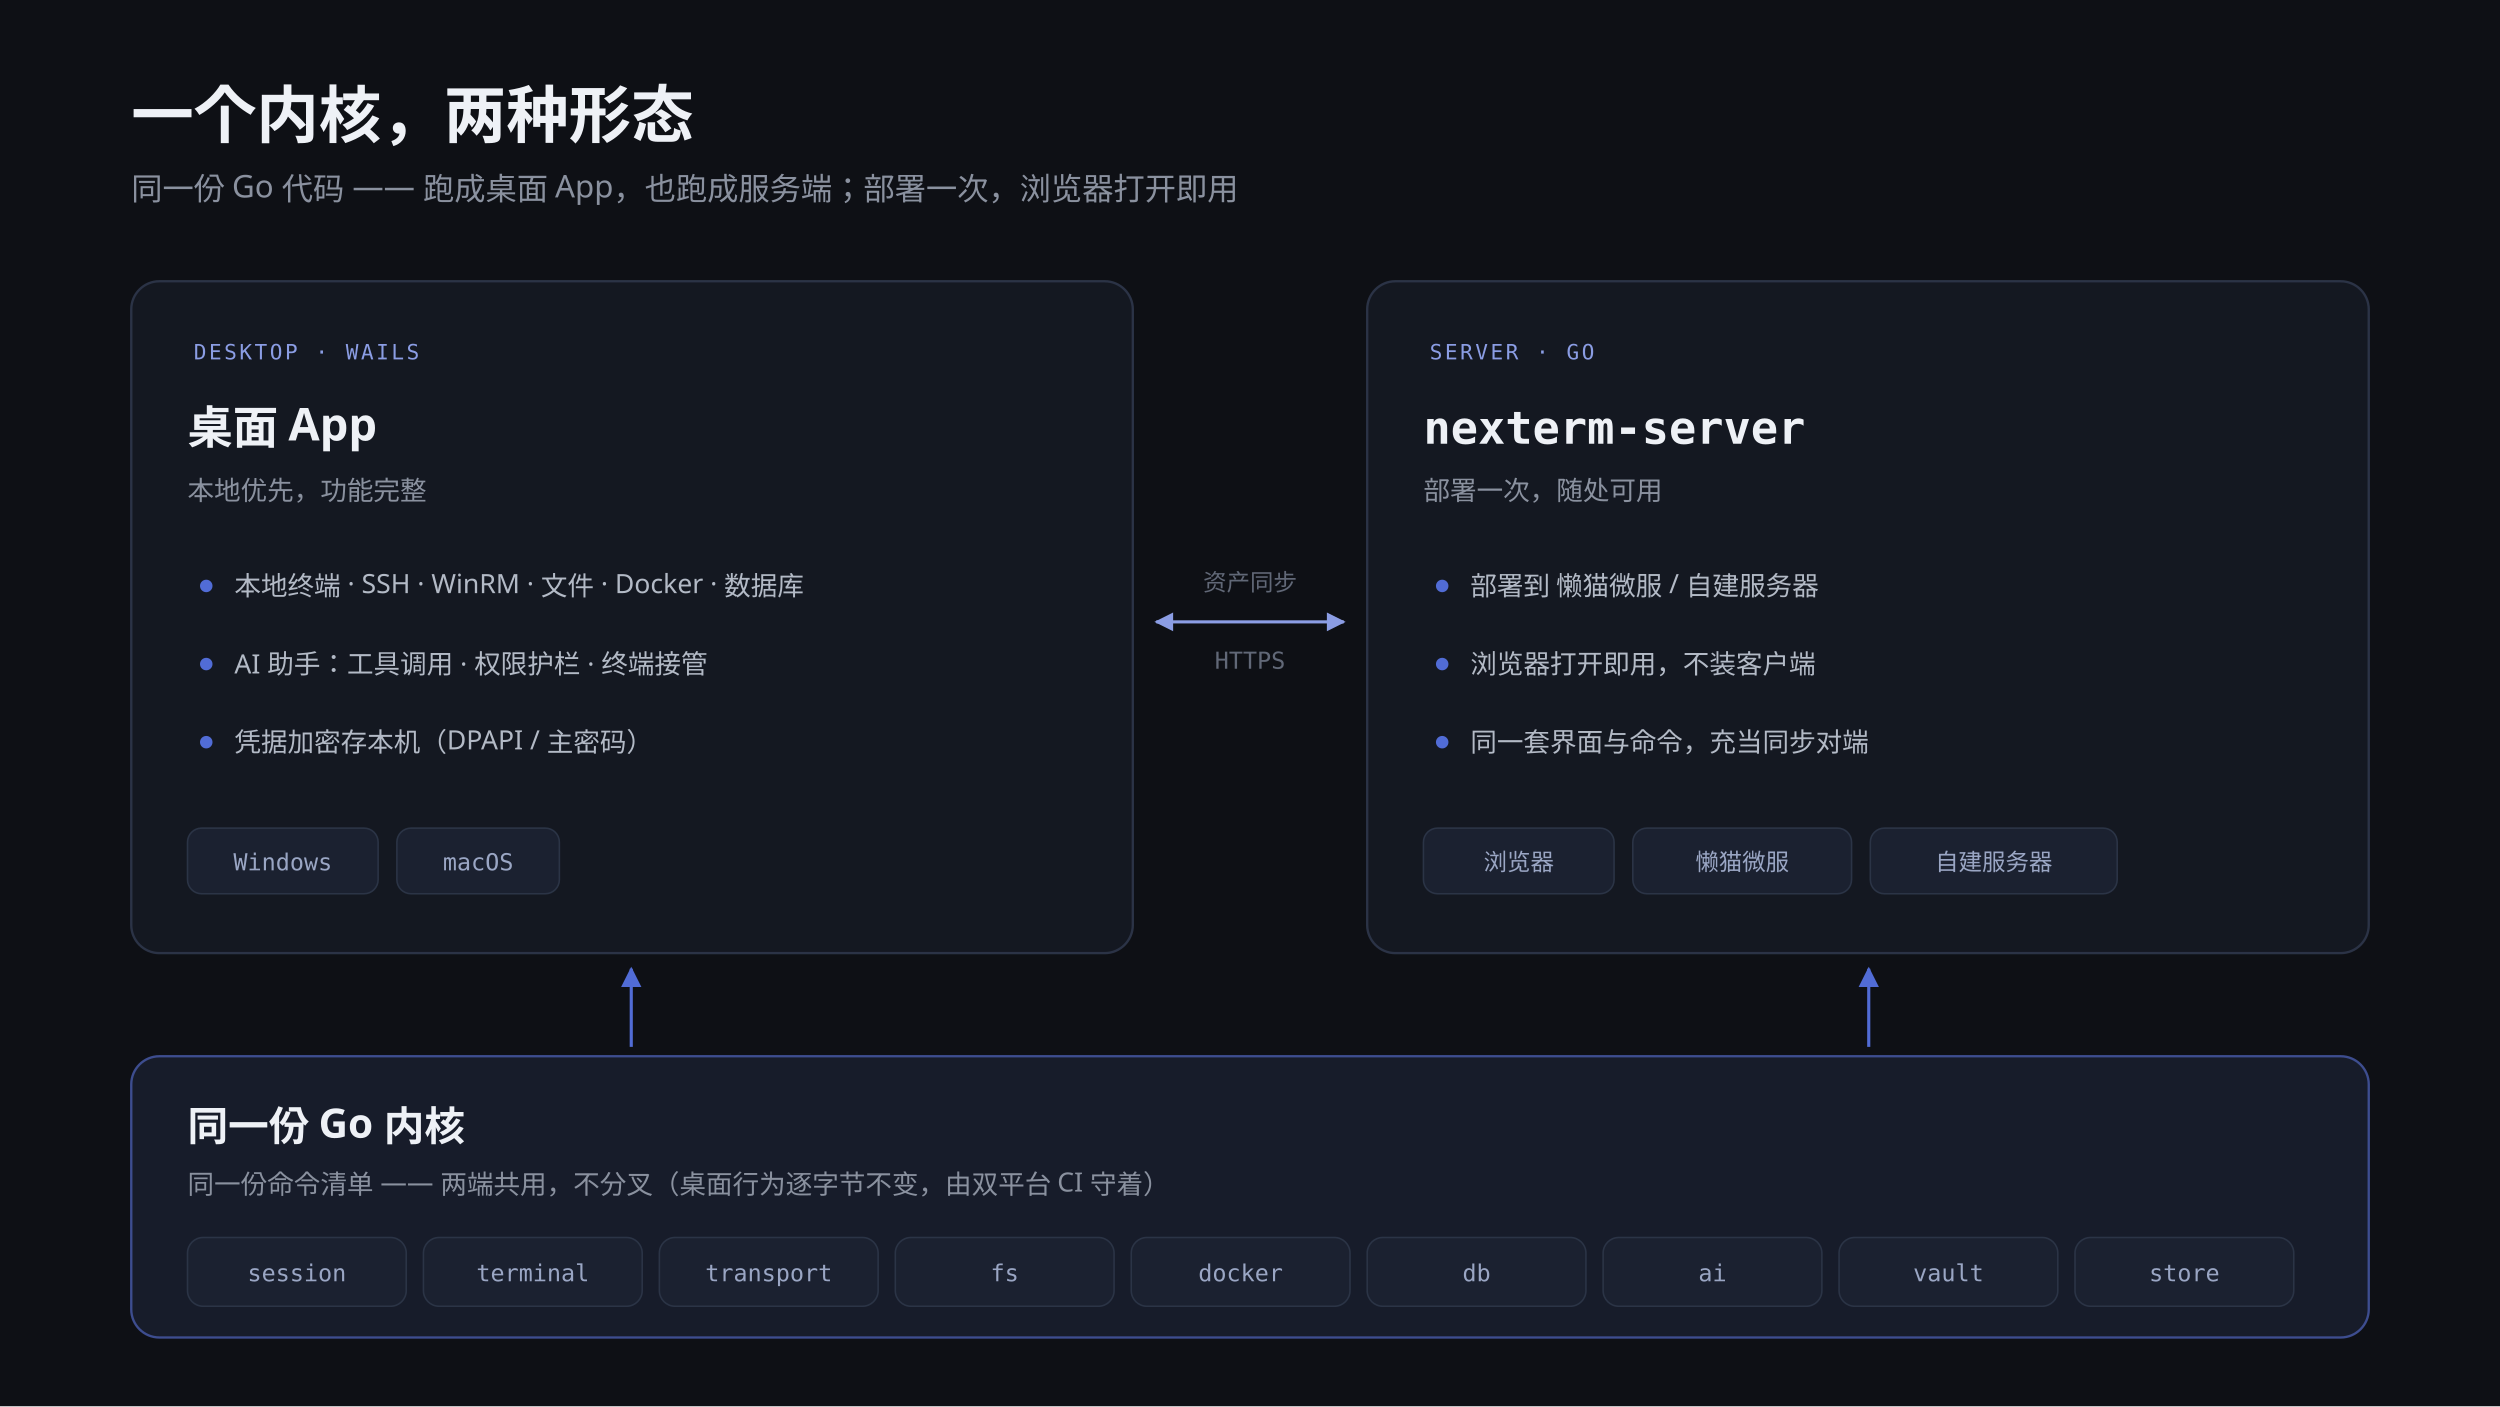
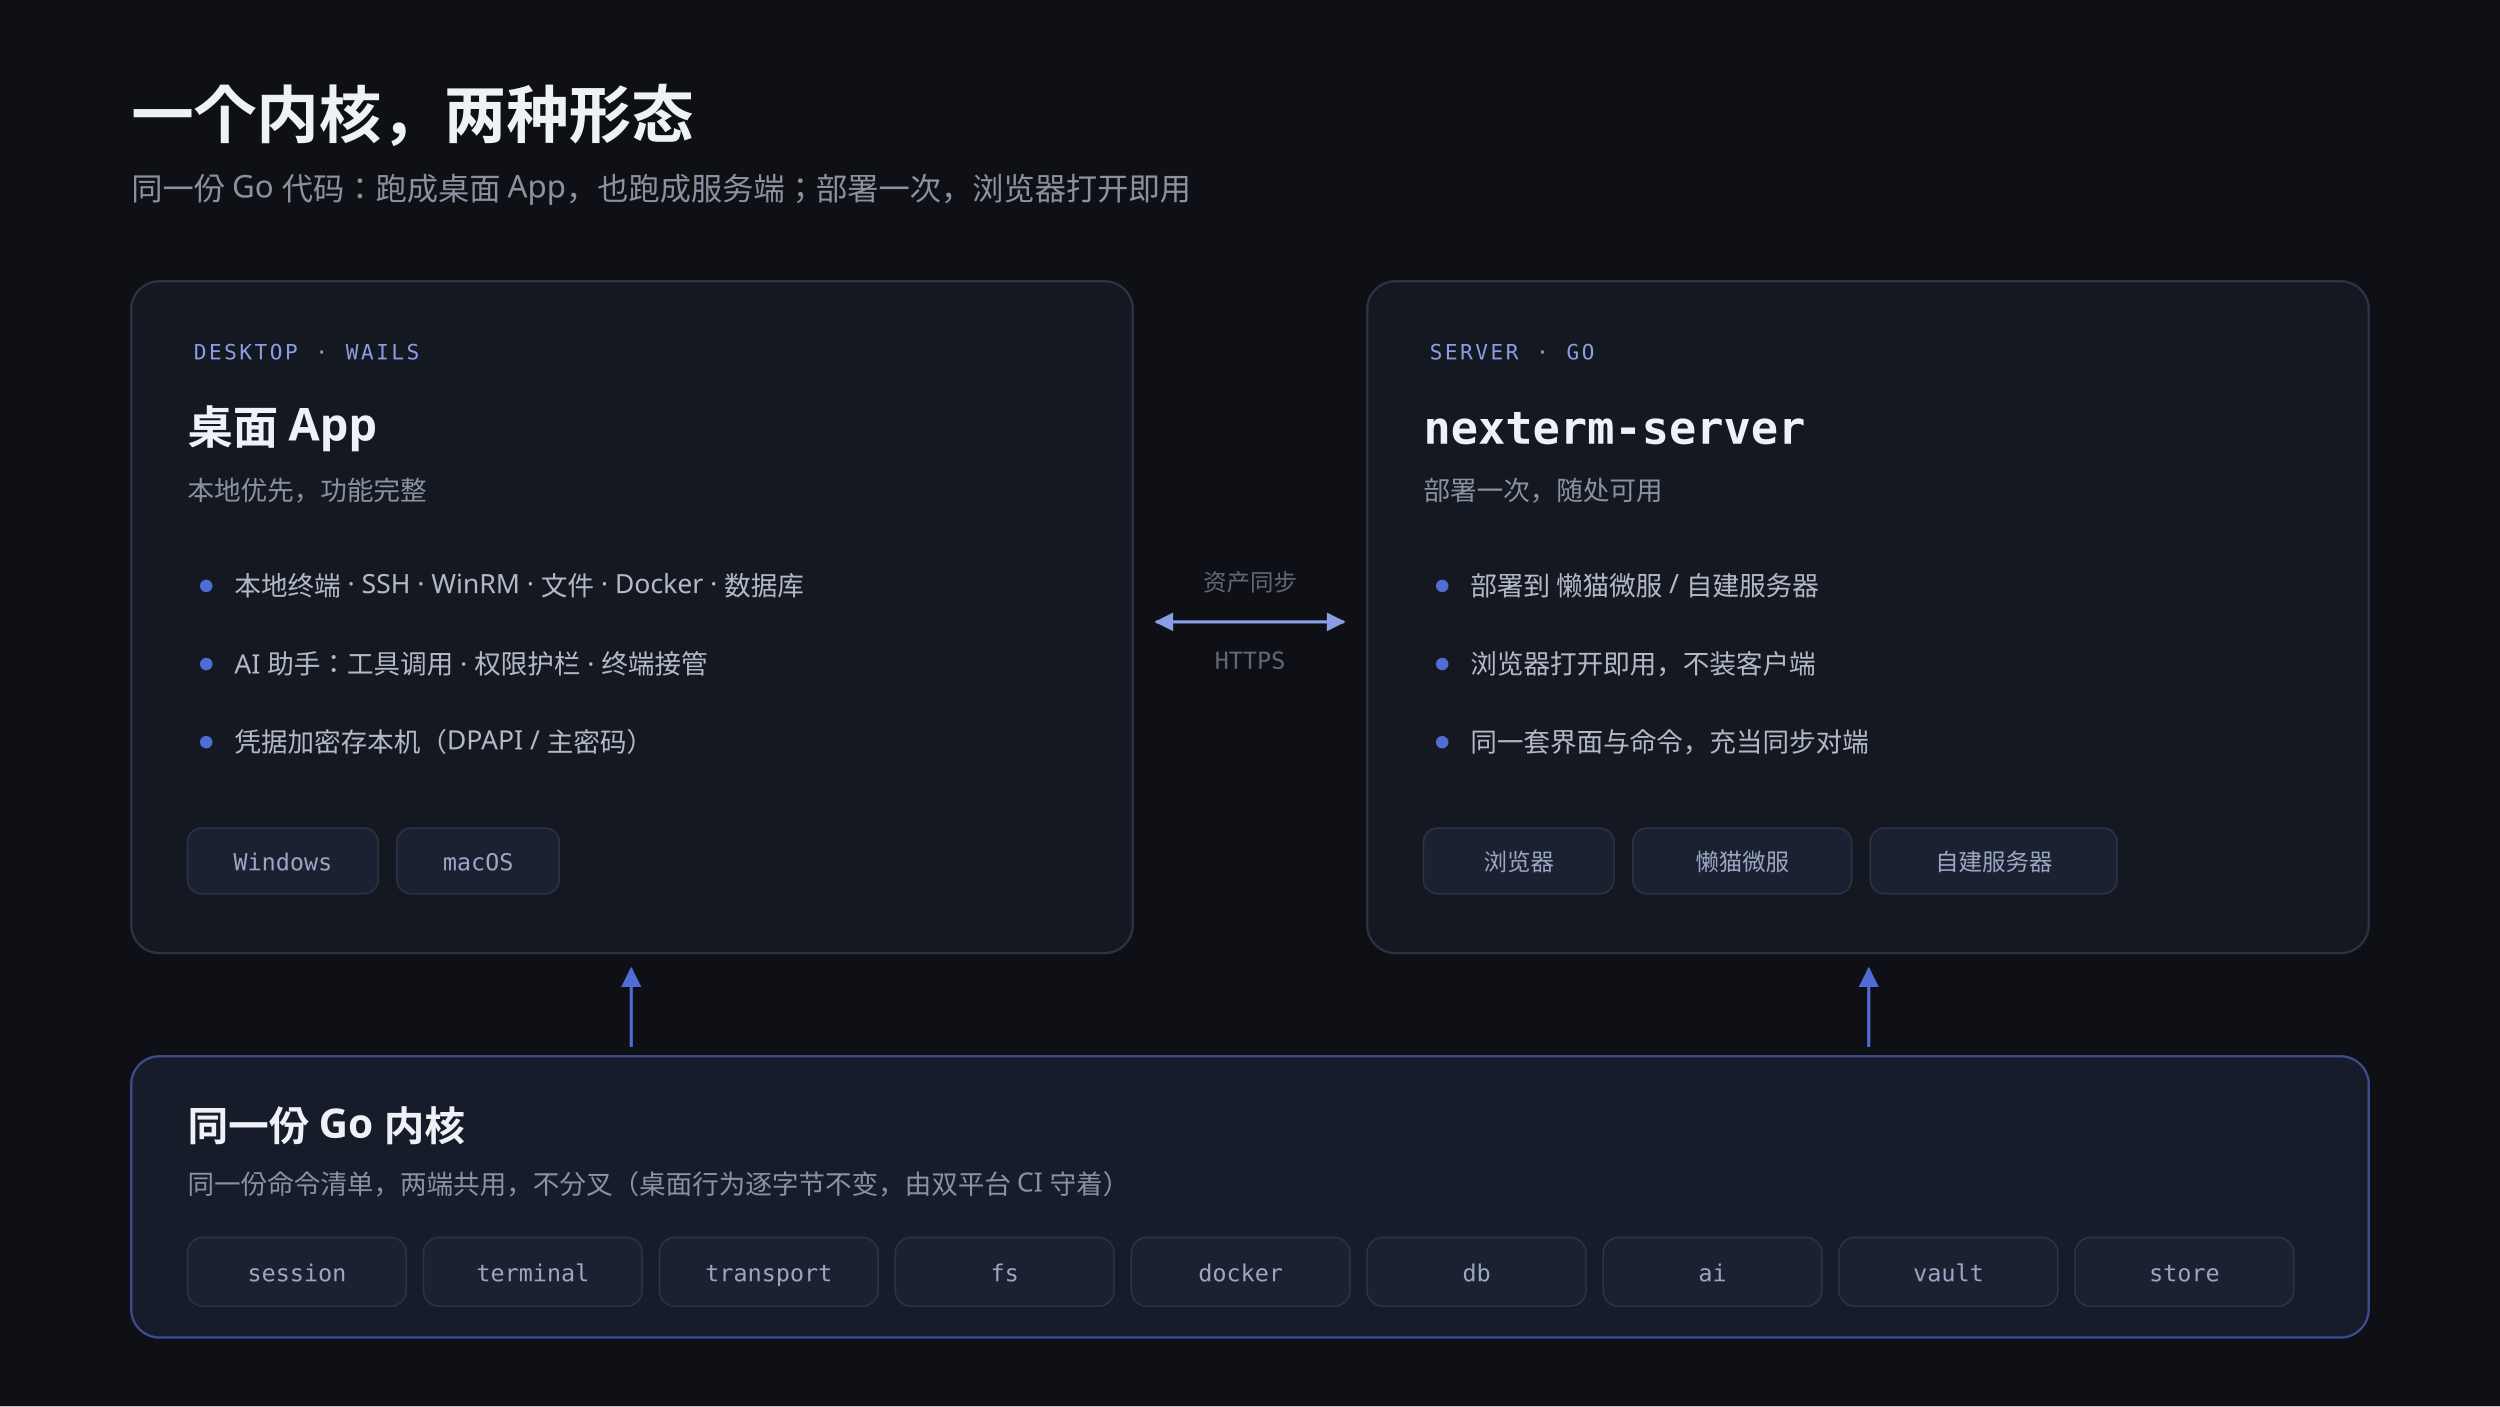
<svg xmlns="http://www.w3.org/2000/svg" width="1600" height="900" viewBox="0 0 1600 900">
  <defs>
    <style>
      text { font-family: "PingFang SC", "Hiragino Sans GB", "Microsoft YaHei", system-ui, sans-serif; }
      .mono { font-family: ui-monospace, Menlo, "Cascadia Mono", monospace; }
      .t-title  { font-size: 40px; font-weight: 700; fill: #eef1f6; }
      .t-sub    { font-size: 20px; fill: #8a919f; }
      .t-card   { font-size: 29px; font-weight: 700; fill: #eef1f6; }
      .t-desc   { font-size: 17px; fill: #8a919f; }
      .t-li     { font-size: 17px; fill: #b3bac6; }
      .t-tag    { font-size: 13.5px; letter-spacing: 1.6px; }
      .t-chip   { font-size: 15px; fill: #9aa6c4; }
      .t-kernel { font-size: 26px; font-weight: 700; fill: #eef1f6; }
      .t-cap    { font-size: 15px; fill: #616877; }
    </style>
    <marker id="up" viewBox="0 0 10 10" refX="9" refY="5" markerWidth="6.5" markerHeight="6.5" orient="auto">
      <path d="M0,0 L10,5 L0,10 z" fill="#516cd6" />
    </marker>
    <marker id="both" viewBox="0 0 10 10" refX="9" refY="5" markerWidth="6" markerHeight="6" orient="auto">
      <path d="M0,0 L10,5 L0,10 z" fill="#8b9de4" />
    </marker>
    <marker id="bothStart" viewBox="0 0 10 10" refX="1" refY="5" markerWidth="6" markerHeight="6" orient="auto">
      <path d="M10,0 L0,5 L10,10 z" fill="#8b9de4" />
    </marker>
  </defs>
  <rect width="1600" height="900" fill="#0e1015" />
  <text class="t-title" x="84" y="88">一个内核，两种形态</text>
-   <text class="t-sub" x="84" y="128">同一份 Go 代码 —— 跑成桌面 App，也跑成服务端；部署一次，浏览器打开即用</text>
+   <text class="t-sub" x="84" y="128">同一份 Go 代码：跑成桌面 App，也跑成服务端；部署一次，浏览器打开即用</text>
  <rect x="84" y="180" width="641" height="430" rx="18" fill="#141821" stroke="#2b3346" stroke-width="1.5" />
  <text class="t-tag mono" x="124" y="230" fill="#8b9de4">DESKTOP · WAILS</text>
  <text class="t-card" x="120" y="284">桌面 App</text>
  <text class="t-desc" x="120" y="320">本地优先，功能完整</text>
  <circle cx="132" cy="375" r="4" fill="#516cd6" />
  <text class="t-li" x="150" y="381">本地终端 · SSH · WinRM · 文件 · Docker · 数据库</text>
  <circle cx="132" cy="425" r="4" fill="#516cd6" />
  <text class="t-li" x="150" y="431">AI 助手：工具调用 · 权限护栏 · 终端接管</text>
  <circle cx="132" cy="475" r="4" fill="#516cd6" />
  <text class="t-li" x="150" y="481">凭据加密存本机（DPAPI / 主密码）</text>
  <rect x="120" y="530" width="122" height="42" rx="9" fill="#1b2130" stroke="#2b3446" />
  <text class="t-chip mono" x="181" y="557" text-anchor="middle">Windows</text>
  <rect x="254" y="530" width="104" height="42" rx="9" fill="#1b2130" stroke="#2b3446" />
  <text class="t-chip mono" x="306" y="557" text-anchor="middle">macOS</text>
  <line x1="740" y1="398" x2="860" y2="398" stroke="#8b9de4" stroke-width="2" marker-end="url(#both)" marker-start="url(#bothStart)" />
  <text class="t-cap mono" x="800" y="378" text-anchor="middle" fill="#8b9de4">资产同步</text>
  <text class="t-cap mono" x="800" y="428" text-anchor="middle">HTTPS</text>
  <rect x="875" y="180" width="641" height="430" rx="18" fill="#141821" stroke="#2b3346" stroke-width="1.5" />
  <text class="t-tag mono" x="915" y="230" fill="#8b9de4">SERVER · GO</text>
  <text class="t-card mono" x="911" y="284">nexterm-server</text>
  <text class="t-desc" x="911" y="320">部署一次，随处可用</text>
  <circle cx="923" cy="375" r="4" fill="#516cd6" />
  <text class="t-li" x="941" y="381">部署到 懒猫微服 / 自建服务器</text>
  <circle cx="923" cy="425" r="4" fill="#516cd6" />
  <text class="t-li" x="941" y="431">浏览器打开即用，不装客户端</text>
  <circle cx="923" cy="475" r="4" fill="#516cd6" />
  <text class="t-li" x="941" y="481">同一套界面与命令，充当同步对端</text>
  <rect x="911" y="530" width="122" height="42" rx="9" fill="#1b2130" stroke="#2b3446" />
  <text class="t-chip mono" x="972" y="557" text-anchor="middle">浏览器</text>
  <rect x="1045" y="530" width="140" height="42" rx="9" fill="#1b2130" stroke="#2b3446" />
  <text class="t-chip" x="1115" y="557" text-anchor="middle">懒猫微服</text>
  <rect x="1197" y="530" width="158" height="42" rx="9" fill="#1b2130" stroke="#2b3446" />
  <text class="t-chip" x="1276" y="557" text-anchor="middle">自建服务器</text>
  <rect x="84" y="676" width="1432" height="180" rx="18" fill="#171c2a" stroke="#3d4d8f" stroke-width="1.5" />
  <text class="t-kernel" x="120" y="730">同一份 Go 内核</text>
-   <text class="t-desc" x="120" y="764">同一份命令清单 —— 两端共用，不分叉（桌面行为逐字节不变，由双平台 CI 守着）</text>
+   <text class="t-desc" x="120" y="764">同一份命令清单，两端共用，不分叉（桌面行为逐字节不变，由双平台 CI 守着）</text>
  <rect x="120" y="792" width="140" height="44" rx="10" fill="#1b2130" stroke="#2b3446" />
  <text class="t-chip mono" x="190" y="820" text-anchor="middle">session</text>
  <rect x="271" y="792" width="140" height="44" rx="10" fill="#1b2130" stroke="#2b3446" />
  <text class="t-chip mono" x="341" y="820" text-anchor="middle">terminal</text>
  <rect x="422" y="792" width="140" height="44" rx="10" fill="#1b2130" stroke="#2b3446" />
  <text class="t-chip mono" x="492" y="820" text-anchor="middle">transport</text>
  <rect x="573" y="792" width="140" height="44" rx="10" fill="#1b2130" stroke="#2b3446" />
  <text class="t-chip mono" x="643" y="820" text-anchor="middle">fs</text>
  <rect x="724" y="792" width="140" height="44" rx="10" fill="#1b2130" stroke="#2b3446" />
  <text class="t-chip mono" x="794" y="820" text-anchor="middle">docker</text>
  <rect x="875" y="792" width="140" height="44" rx="10" fill="#1b2130" stroke="#2b3446" />
  <text class="t-chip mono" x="945" y="820" text-anchor="middle">db</text>
  <rect x="1026" y="792" width="140" height="44" rx="10" fill="#1b2130" stroke="#2b3446" />
  <text class="t-chip mono" x="1096" y="820" text-anchor="middle">ai</text>
  <rect x="1177" y="792" width="140" height="44" rx="10" fill="#1b2130" stroke="#2b3446" />
  <text class="t-chip mono" x="1247" y="820" text-anchor="middle">vault</text>
  <rect x="1328" y="792" width="140" height="44" rx="10" fill="#1b2130" stroke="#2b3446" />
  <text class="t-chip mono" x="1398" y="820" text-anchor="middle">store</text>
  <line x1="404" y1="670" x2="404" y2="620" stroke="#516cd6" stroke-width="2" marker-end="url(#up)" />
  <line x1="1196" y1="670" x2="1196" y2="620" stroke="#516cd6" stroke-width="2" marker-end="url(#up)" />
</svg>
